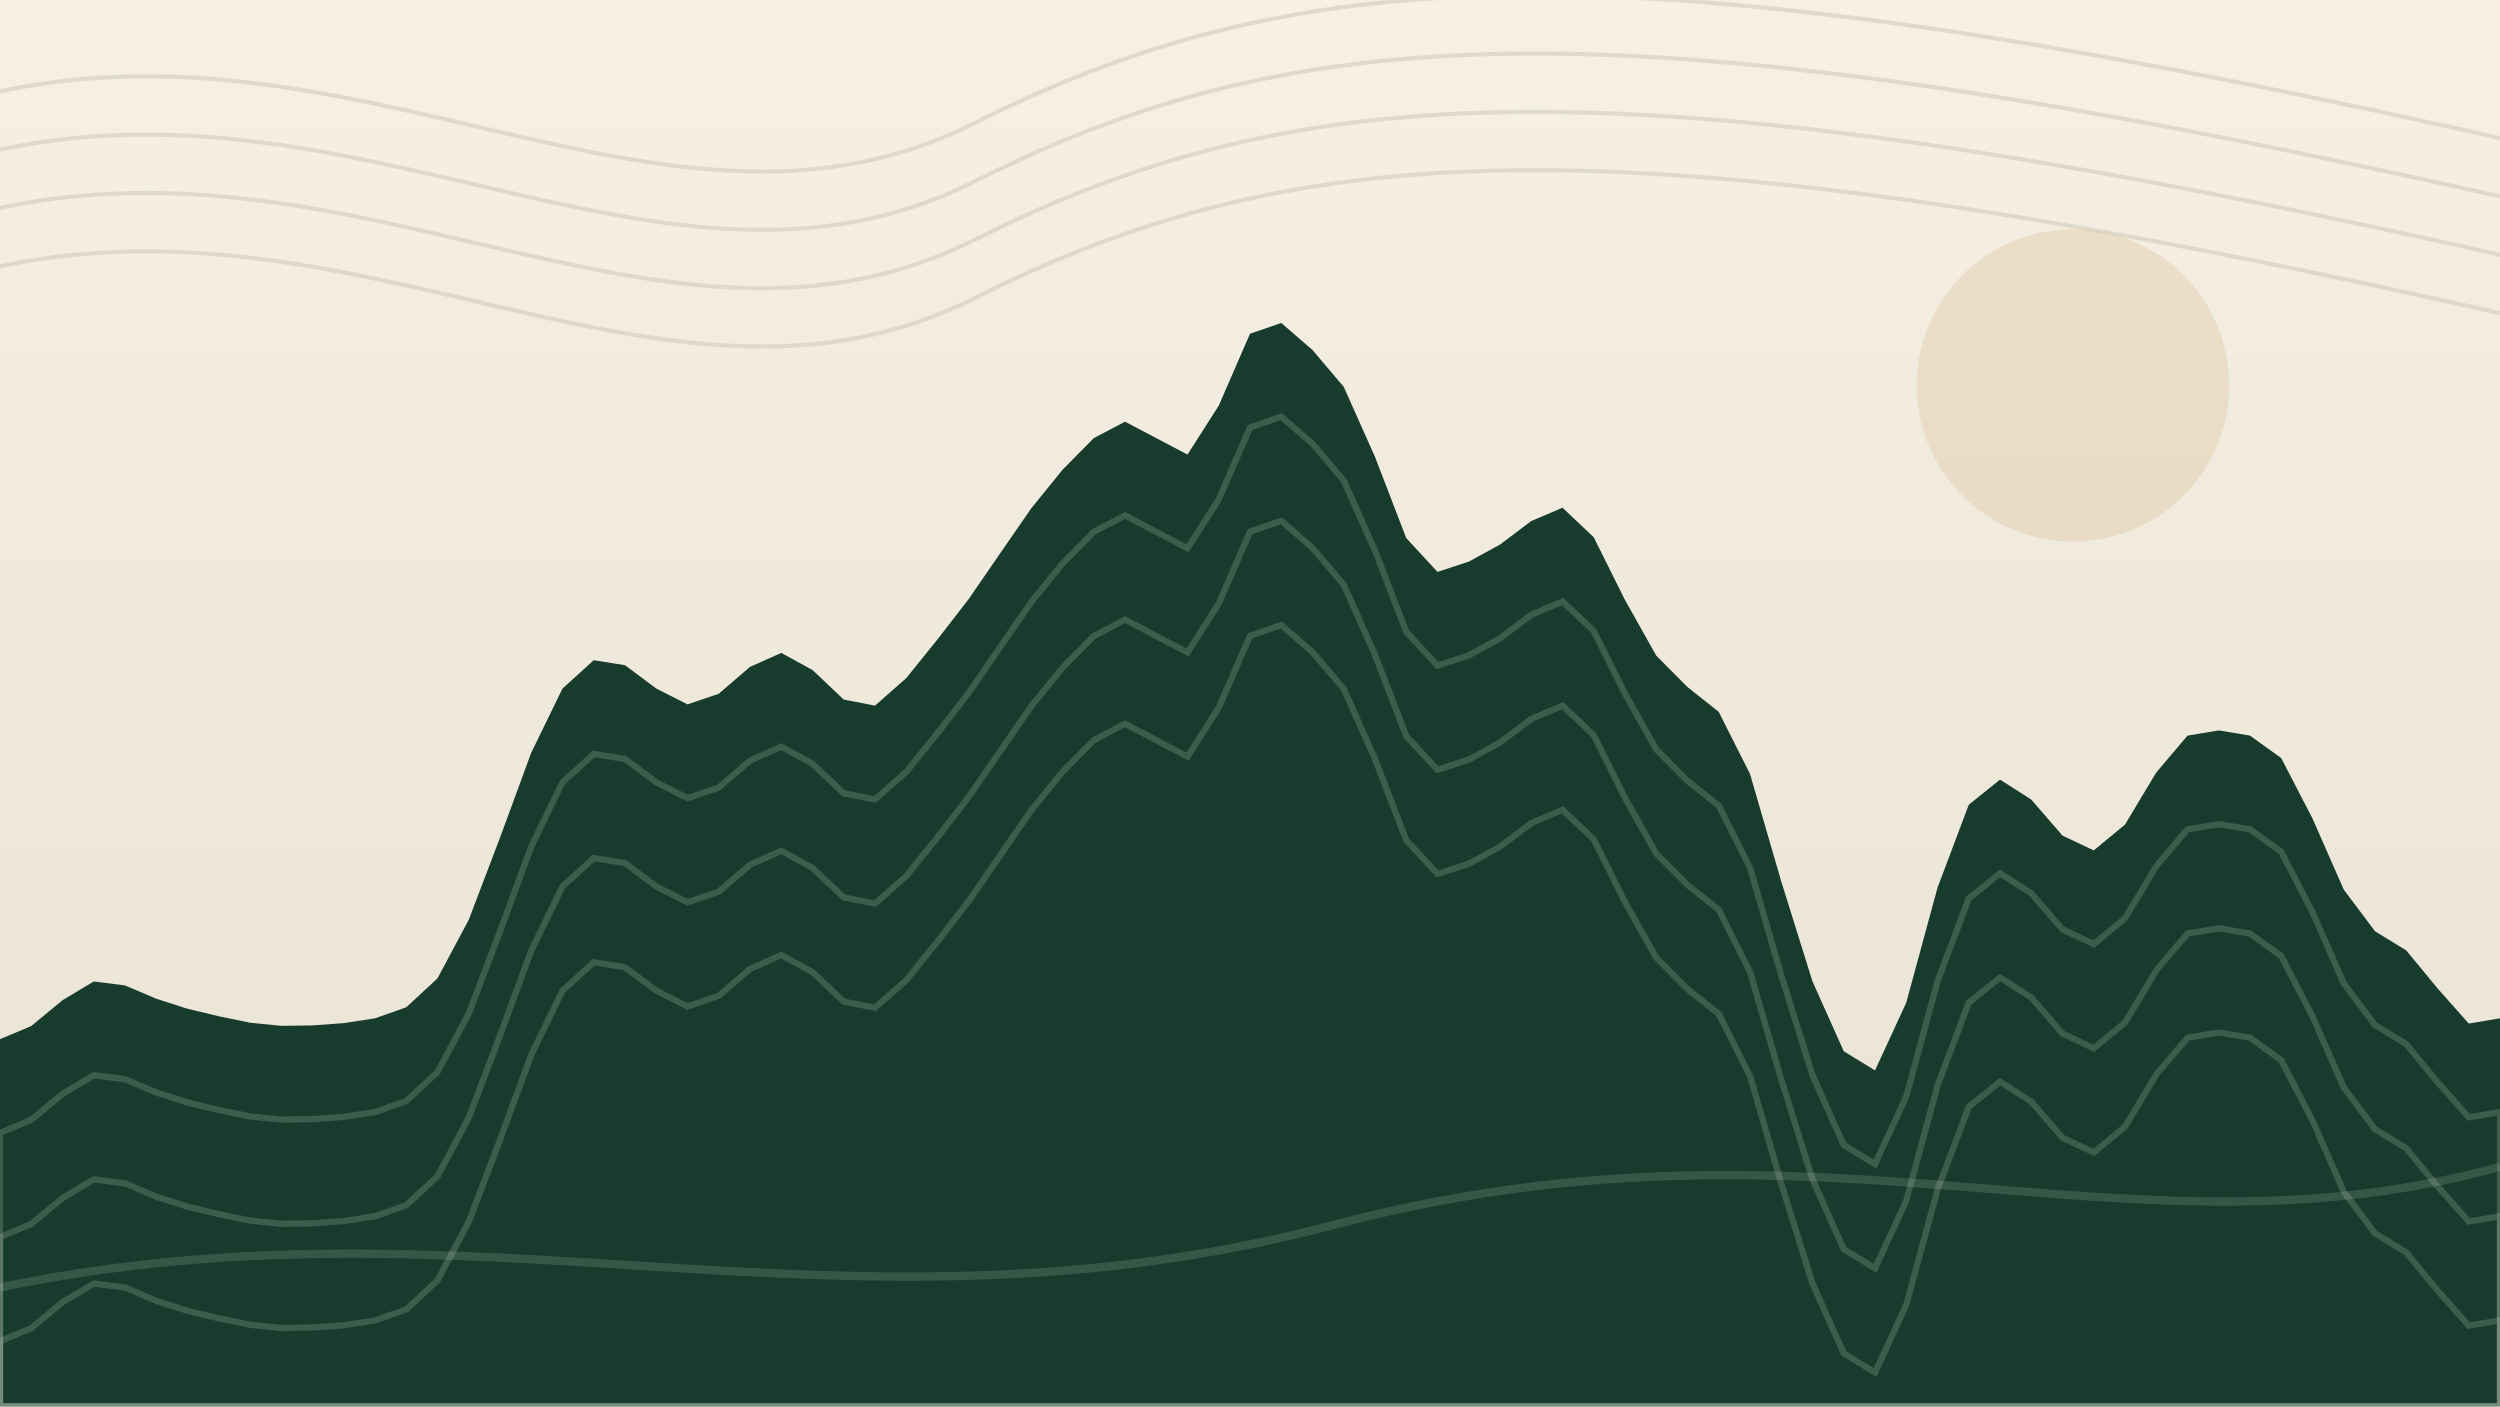
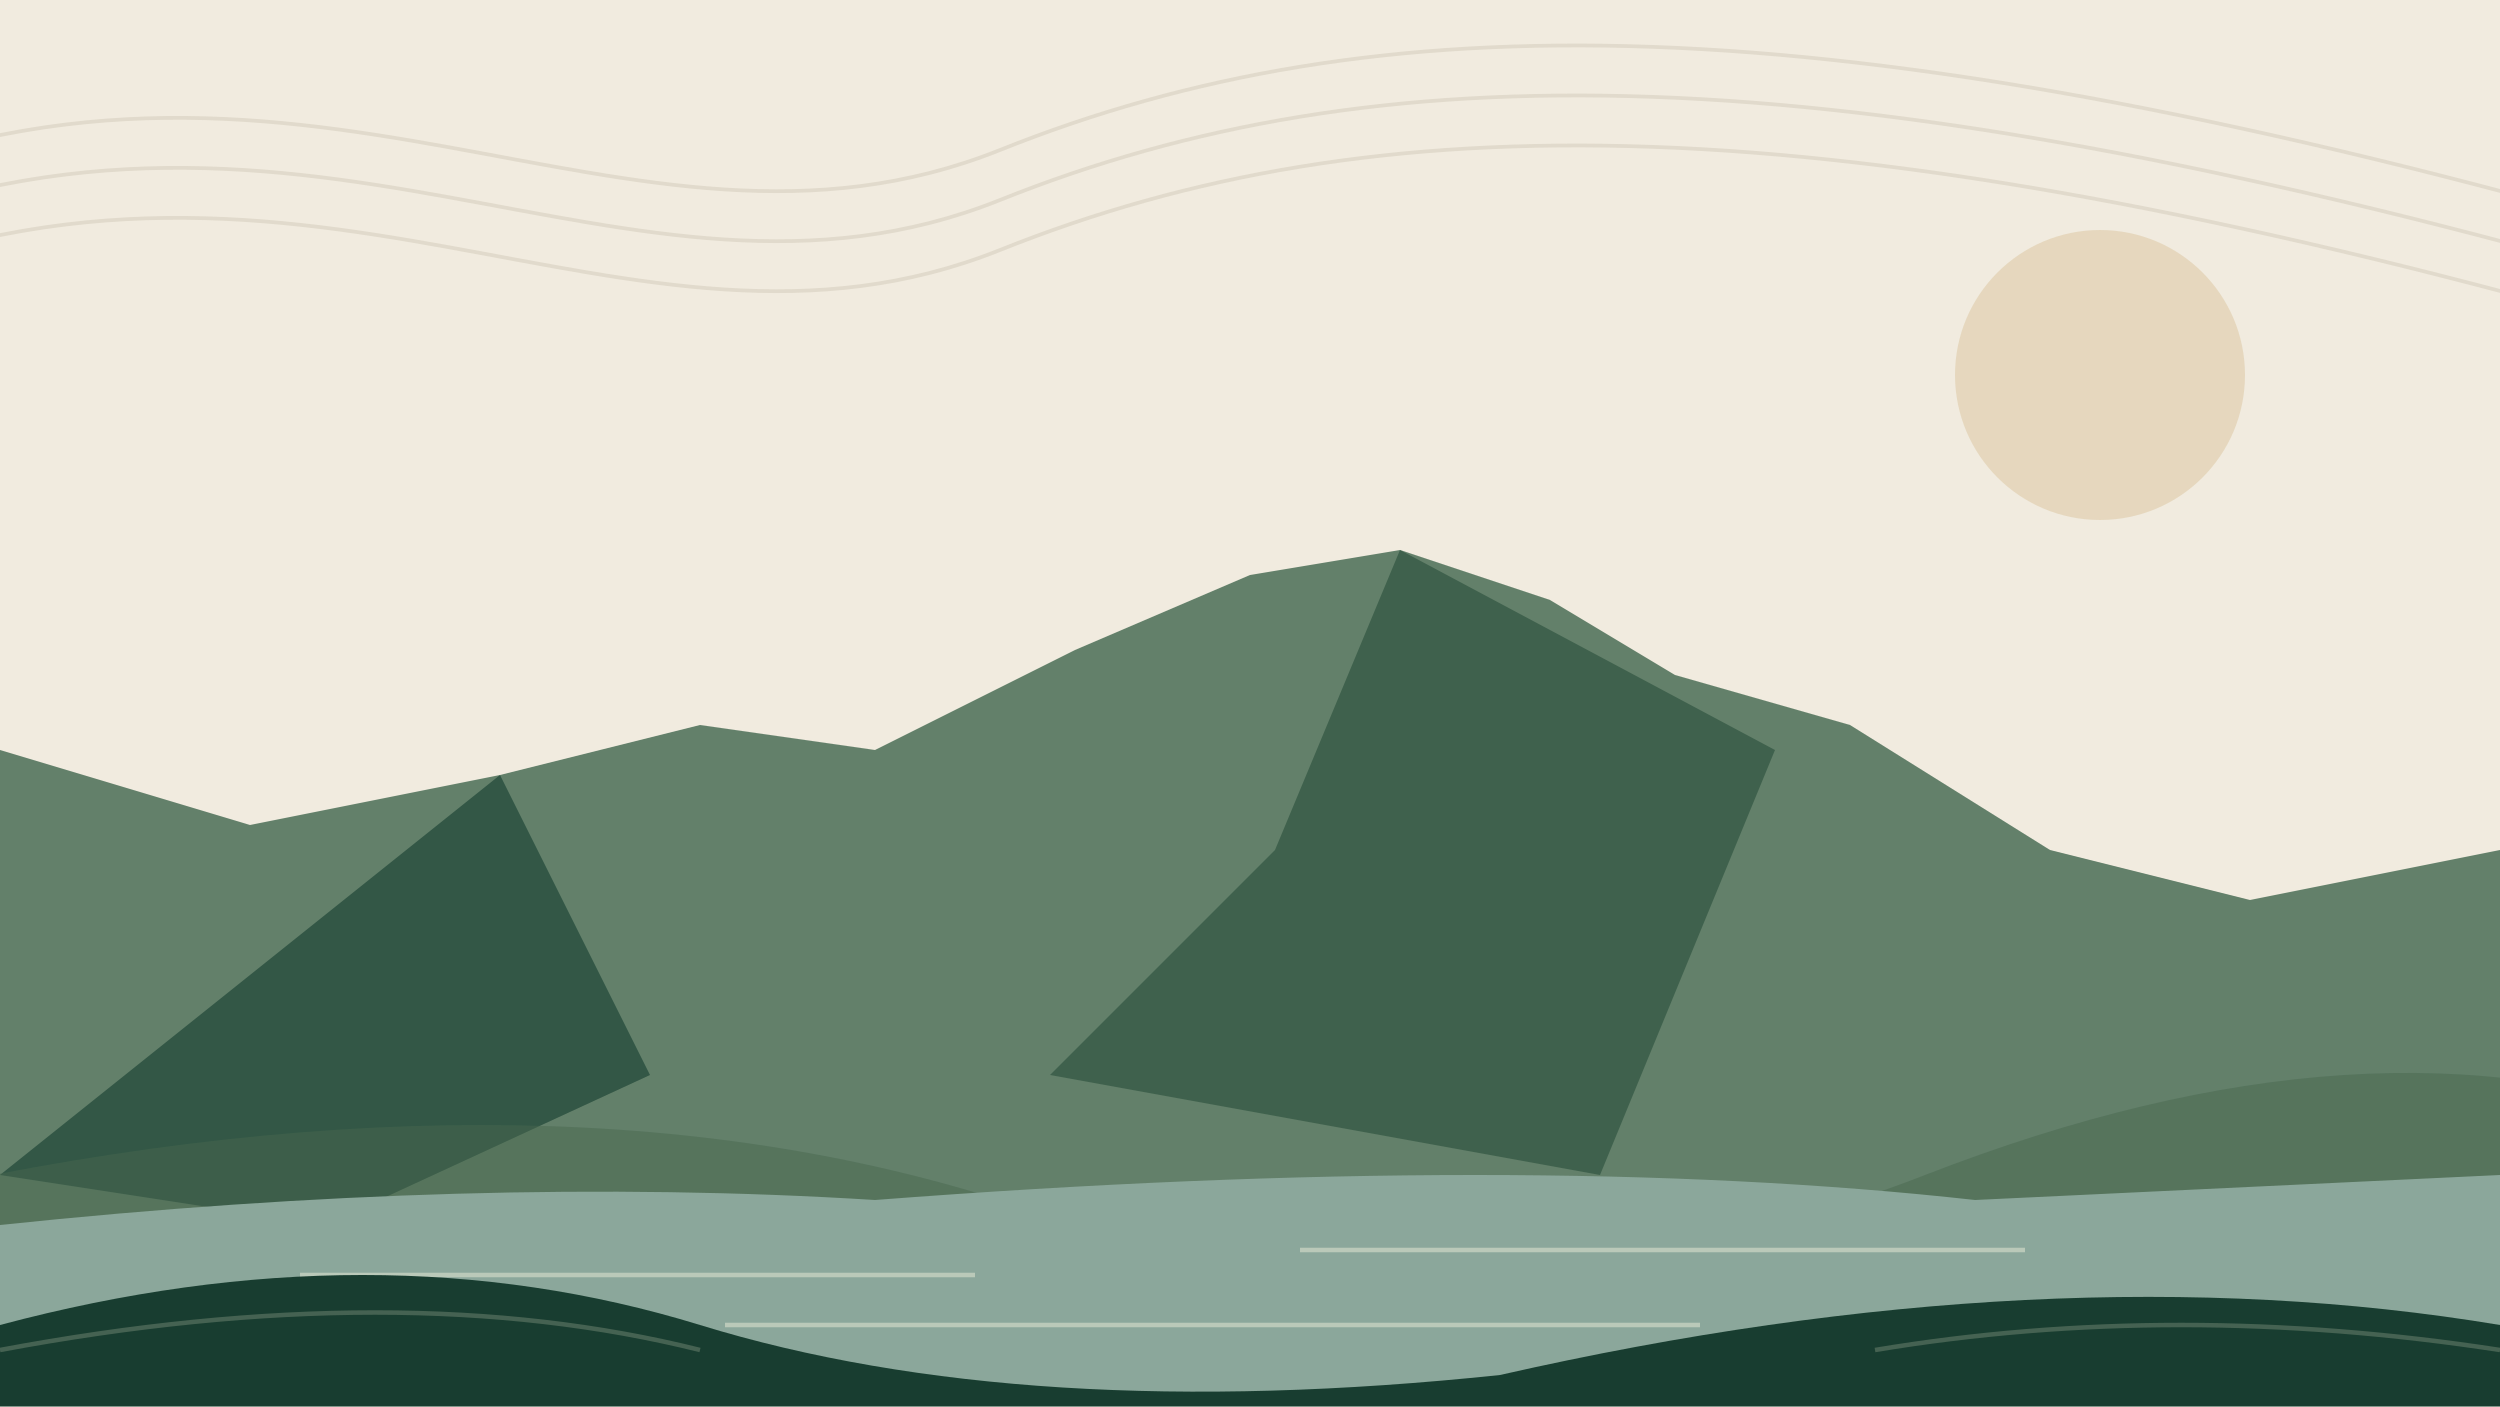
<svg xmlns="http://www.w3.org/2000/svg" viewBox="0 0 1200 675" role="img" aria-labelledby="title desc">
-   <defs>
-     <linearGradient id="paper" x2="0" y2="1">
-       <stop stop-color="#f6f0e5" />
-       <stop offset="1" stop-color="#e8e2d3" />
-     </linearGradient>
-     <clipPath id="ridge">
-       <path d="M 0 498.8 L 0.0 498.8 L 15.0 492.5 L 30.0 480.1 L 45.0 471.1 L 60.0 473.0 L 75.0 479.4 L 90.0 484.2 L 105.0 487.8 L 120.0 490.9 L 135.0 492.4 L 150.0 492.2 L 165.0 491.1 L 180.0 488.8 L 195.0 483.5 L 210.0 469.6 L 225.0 441.5 L 240.0 402.1 L 255.0 361.3 L 270.0 330.5 L 285.0 316.9 L 300.0 319.3 L 315.0 330.5 L 330.0 338.1 L 345.0 333.0 L 360.0 320.1 L 375.0 313.4 L 390.0 321.6 L 405.0 335.8 L 420.0 338.7 L 435.0 325.5 L 450.0 306.9 L 465.0 287.5 L 480.0 265.7 L 495.0 244.0 L 510.0 225.5 L 525.0 210.3 L 540.0 202.4 L 555.0 210.3 L 570.0 218.2 L 585.0 194.7 L 600.0 160.2 L 615.0 155.0 L 630.0 168.0 L 645.0 185.7 L 660.0 219.3 L 675.0 258.3 L 690.0 274.5 L 705.0 269.6 L 720.0 261.4 L 735.0 250.1 L 750.0 243.7 L 765.0 257.9 L 780.0 288.0 L 795.0 314.7 L 810.0 329.8 L 825.0 341.7 L 840.0 371.5 L 855.0 423.1 L 870.0 471.1 L 885.0 504.6 L 900.0 513.8 L 915.0 481.3 L 930.0 426.1 L 945.0 386.3 L 960.0 374.2 L 975.0 383.8 L 990.0 401.1 L 1005.0 408.2 L 1020.0 395.8 L 1035.0 370.8 L 1050.0 353.1 L 1065.0 350.6 L 1080.0 353.1 L 1095.0 363.9 L 1110.0 392.9 L 1125.0 427.0 L 1140.0 447.0 L 1155.0 456.2 L 1170.0 474.4 L 1185.0 491.3 L 1200.0 488.8 L 1200 675 L 0 675 Z" />
-     </clipPath>
-   </defs>
-   <rect width="1200" height="675" fill="url(#paper)" />
-   <g fill="none" stroke="#c9c1af" stroke-opacity=".48" stroke-width="2">
-     <path d="M-80 72 C135 -35 301 143 468 59 S801 -27 1260 80" />
-     <path d="M-80 100 C135 -7 301 171 468 87 S801 1 1260 108" />
-     <path d="M-80 128 C135 21 301 199 468 115 S801 29 1260 136" />
-     <path d="M-80 156 C135 49 301 227 468 143 S801 57 1260 164" />
-   </g>
-   <circle cx="995" cy="185" r="75" fill="#ddc9a4" fill-opacity=".42" />
-   <path d="M 0 559.5 L 0.0 559.5 L 15.0 556.9 L 30.0 551.7 L 45.0 547.9 L 60.0 548.7 L 75.0 551.4 L 90.0 553.4 L 105.0 554.9 L 120.0 556.2 L 135.0 556.8 L 150.0 556.7 L 165.0 556.3 L 180.0 555.3 L 195.0 553.1 L 210.0 547.2 L 225.0 535.4 L 240.0 518.9 L 255.0 501.7 L 270.0 488.8 L 285.0 483.1 L 300.0 484.1 L 315.0 488.8 L 330.0 492.0 L 345.0 489.9 L 360.0 484.4 L 375.0 481.6 L 390.0 485.1 L 405.0 491.0 L 420.0 492.3 L 435.0 486.7 L 450.0 478.9 L 465.0 470.8 L 480.0 461.6 L 495.0 452.5 L 510.0 444.7 L 525.0 438.3 L 540.0 435.0 L 555.0 438.3 L 570.0 441.7 L 585.0 431.8 L 600.0 417.3 L 615.0 415.1 L 630.0 420.6 L 645.0 428.0 L 660.0 442.1 L 675.0 458.5 L 690.0 465.3 L 705.0 463.2 L 720.0 459.8 L 735.0 455.0 L 750.0 452.4 L 765.0 458.3 L 780.0 470.9 L 795.0 482.2 L 810.0 488.5 L 825.0 493.5 L 840.0 506.0 L 855.0 527.7 L 870.0 547.9 L 885.0 561.9 L 900.0 565.8 L 915.0 552.1 L 930.0 529.0 L 945.0 512.3 L 960.0 507.2 L 975.0 511.2 L 990.0 518.5 L 1005.0 521.4 L 1020.0 516.2 L 1035.0 505.7 L 1050.0 498.3 L 1065.0 497.2 L 1080.0 498.3 L 1095.0 502.9 L 1110.0 515.0 L 1125.0 529.3 L 1140.0 537.7 L 1155.0 541.6 L 1170.0 549.3 L 1185.0 556.3 L 1200.0 555.3 L 1200 675 L 0 675 Z" fill="#a9bea9" />
-   <path d="M 0 549.2 L 0.0 549.2 L 15.0 545.1 L 30.0 537.1 L 45.0 531.2 L 60.0 532.5 L 75.0 536.6 L 90.0 539.7 L 105.0 542.1 L 120.0 544.1 L 135.0 545.1 L 150.0 545.0 L 165.0 544.2 L 180.0 542.7 L 195.0 539.3 L 210.0 530.2 L 225.0 511.9 L 240.0 486.3 L 255.0 459.8 L 270.0 439.8 L 285.0 431.0 L 300.0 432.5 L 315.0 439.8 L 330.0 444.7 L 345.0 441.5 L 360.0 433.1 L 375.0 428.7 L 390.0 434.1 L 405.0 443.3 L 420.0 445.2 L 435.0 436.6 L 450.0 424.5 L 465.0 411.9 L 480.0 397.7 L 495.0 383.6 L 510.0 371.6 L 525.0 361.7 L 540.0 356.5 L 555.0 361.7 L 570.0 366.8 L 585.0 351.6 L 600.0 329.1 L 615.0 325.8 L 630.0 334.2 L 645.0 345.7 L 660.0 367.6 L 675.0 392.9 L 690.0 403.4 L 705.0 400.2 L 720.0 394.9 L 735.0 387.6 L 750.0 383.4 L 765.0 392.6 L 780.0 412.2 L 795.0 429.5 L 810.0 439.4 L 825.0 447.1 L 840.0 466.4 L 855.0 500.0 L 870.0 531.2 L 885.0 553.0 L 900.0 559.0 L 915.0 537.8 L 930.0 502.0 L 945.0 476.1 L 960.0 468.3 L 975.0 474.5 L 990.0 485.7 L 1005.0 490.3 L 1020.0 482.3 L 1035.0 466.0 L 1050.0 454.5 L 1065.0 452.9 L 1080.0 454.5 L 1095.0 461.6 L 1110.0 480.4 L 1125.0 502.5 L 1140.0 515.6 L 1155.0 521.5 L 1170.0 533.4 L 1185.0 544.3 L 1200.0 542.7 L 1200 675 L 0 675 Z" fill="#668b73" />
-   <path d="M 0 498.8 L 0.0 498.8 L 15.0 492.5 L 30.0 480.1 L 45.0 471.1 L 60.0 473.0 L 75.0 479.4 L 90.0 484.2 L 105.0 487.8 L 120.0 490.9 L 135.0 492.4 L 150.0 492.2 L 165.0 491.1 L 180.0 488.8 L 195.0 483.5 L 210.0 469.6 L 225.0 441.5 L 240.0 402.1 L 255.0 361.3 L 270.0 330.5 L 285.0 316.9 L 300.0 319.3 L 315.0 330.5 L 330.0 338.1 L 345.0 333.0 L 360.0 320.1 L 375.0 313.4 L 390.0 321.6 L 405.0 335.8 L 420.0 338.7 L 435.0 325.5 L 450.0 306.9 L 465.0 287.5 L 480.0 265.7 L 495.0 244.0 L 510.0 225.5 L 525.0 210.3 L 540.0 202.4 L 555.0 210.3 L 570.0 218.2 L 585.0 194.7 L 600.0 160.2 L 615.0 155.0 L 630.0 168.0 L 645.0 185.7 L 660.0 219.3 L 675.0 258.3 L 690.0 274.5 L 705.0 269.6 L 720.0 261.4 L 735.0 250.1 L 750.0 243.7 L 765.0 257.9 L 780.0 288.0 L 795.0 314.7 L 810.0 329.8 L 825.0 341.7 L 840.0 371.5 L 855.0 423.1 L 870.0 471.1 L 885.0 504.6 L 900.0 513.8 L 915.0 481.3 L 930.0 426.1 L 945.0 386.3 L 960.0 374.2 L 975.0 383.8 L 990.0 401.1 L 1005.0 408.2 L 1020.0 395.8 L 1035.0 370.8 L 1050.0 353.1 L 1065.0 350.6 L 1080.0 353.1 L 1095.0 363.9 L 1110.0 392.9 L 1125.0 427.0 L 1140.0 447.0 L 1155.0 456.2 L 1170.0 474.4 L 1185.0 491.3 L 1200.0 488.8 L 1200 675 L 0 675 Z" fill="#173b2d" />
-   <g clip-path="url(#ridge)">
-     <path d="M 0 543.8 L 0.0 543.8 L 15.0 537.5 L 30.0 525.1 L 45.0 516.1 L 60.0 518.0 L 75.0 524.4 L 90.0 529.2 L 105.0 532.8 L 120.0 535.9 L 135.0 537.4 L 150.0 537.2 L 165.0 536.1 L 180.0 533.8 L 195.0 528.5 L 210.0 514.6 L 225.0 486.5 L 240.0 447.1 L 255.0 406.3 L 270.0 375.5 L 285.0 361.9 L 300.0 364.3 L 315.0 375.5 L 330.0 383.1 L 345.0 378.0 L 360.0 365.1 L 375.0 358.4 L 390.0 366.6 L 405.0 380.8 L 420.0 383.7 L 435.0 370.5 L 450.0 351.9 L 465.0 332.5 L 480.0 310.7 L 495.0 289.0 L 510.0 270.5 L 525.0 255.3 L 540.0 247.4 L 555.0 255.3 L 570.0 263.2 L 585.0 239.7 L 600.0 205.2 L 615.0 200.0 L 630.0 213.0 L 645.0 230.7 L 660.0 264.3 L 675.0 303.3 L 690.0 319.5 L 705.0 314.6 L 720.0 306.4 L 735.0 295.1 L 750.0 288.7 L 765.0 302.9 L 780.0 333.0 L 795.0 359.7 L 810.0 374.8 L 825.0 386.7 L 840.0 416.5 L 855.0 468.1 L 870.0 516.1 L 885.0 549.6 L 900.0 558.8 L 915.0 526.3 L 930.0 471.1 L 945.0 431.3 L 960.0 419.2 L 975.0 428.8 L 990.0 446.1 L 1005.0 453.2 L 1020.0 440.8 L 1035.0 415.8 L 1050.0 398.1 L 1065.0 395.6 L 1080.0 398.1 L 1095.0 408.9 L 1110.0 437.9 L 1125.0 472.0 L 1140.0 492.0 L 1155.0 501.2 L 1170.0 519.4 L 1185.0 536.3 L 1200.0 533.8 L 1200 675 L 0 675 Z" fill="none" stroke="#d8e2d2" stroke-opacity=".20" stroke-width="3" />
-     <path d="M 0 593.8 L 0.0 593.8 L 15.0 587.5 L 30.0 575.1 L 45.0 566.1 L 60.0 568.0 L 75.0 574.4 L 90.0 579.2 L 105.0 582.8 L 120.0 585.9 L 135.0 587.4 L 150.0 587.2 L 165.0 586.1 L 180.0 583.8 L 195.0 578.5 L 210.0 564.6 L 225.0 536.5 L 240.0 497.1 L 255.0 456.3 L 270.0 425.5 L 285.0 411.9 L 300.0 414.3 L 315.0 425.5 L 330.0 433.1 L 345.0 428.0 L 360.0 415.1 L 375.0 408.4 L 390.0 416.6 L 405.0 430.8 L 420.0 433.7 L 435.0 420.5 L 450.0 401.9 L 465.0 382.5 L 480.0 360.7 L 495.0 339.0 L 510.0 320.5 L 525.0 305.3 L 540.0 297.4 L 555.0 305.3 L 570.0 313.2 L 585.0 289.7 L 600.0 255.2 L 615.0 250.0 L 630.0 263.0 L 645.0 280.7 L 660.0 314.3 L 675.0 353.3 L 690.0 369.5 L 705.0 364.6 L 720.0 356.4 L 735.0 345.1 L 750.0 338.7 L 765.0 352.9 L 780.0 383.0 L 795.0 409.7 L 810.0 424.8 L 825.0 436.7 L 840.0 466.5 L 855.0 518.1 L 870.0 566.1 L 885.0 599.6 L 900.0 608.8 L 915.0 576.3 L 930.0 521.1 L 945.0 481.3 L 960.0 469.2 L 975.0 478.8 L 990.0 496.1 L 1005.0 503.2 L 1020.0 490.8 L 1035.0 465.8 L 1050.0 448.1 L 1065.0 445.6 L 1080.0 448.1 L 1095.0 458.9 L 1110.0 487.9 L 1125.0 522.0 L 1140.0 542.0 L 1155.0 551.2 L 1170.0 569.4 L 1185.0 586.3 L 1200.0 583.8 L 1200 675 L 0 675 Z" fill="none" stroke="#d8e2d2" stroke-opacity=".20" stroke-width="3" />
-     <path d="M 0 643.8 L 0.0 643.8 L 15.0 637.5 L 30.0 625.1 L 45.0 616.1 L 60.0 618.0 L 75.0 624.4 L 90.0 629.2 L 105.0 632.8 L 120.0 635.9 L 135.0 637.4 L 150.0 637.2 L 165.0 636.1 L 180.0 633.8 L 195.0 628.5 L 210.0 614.6 L 225.0 586.5 L 240.0 547.1 L 255.0 506.3 L 270.0 475.5 L 285.0 461.9 L 300.0 464.3 L 315.0 475.5 L 330.0 483.1 L 345.0 478.0 L 360.0 465.1 L 375.0 458.4 L 390.0 466.6 L 405.0 480.8 L 420.0 483.7 L 435.0 470.5 L 450.0 451.9 L 465.0 432.5 L 480.0 410.7 L 495.0 389.0 L 510.0 370.5 L 525.0 355.3 L 540.0 347.4 L 555.0 355.3 L 570.0 363.2 L 585.0 339.7 L 600.0 305.2 L 615.0 300.0 L 630.0 313.0 L 645.0 330.7 L 660.0 364.3 L 675.0 403.3 L 690.0 419.5 L 705.0 414.6 L 720.0 406.4 L 735.0 395.1 L 750.0 388.7 L 765.0 402.9 L 780.0 433.0 L 795.0 459.7 L 810.0 474.8 L 825.0 486.7 L 840.0 516.5 L 855.0 568.1 L 870.0 616.1 L 885.0 649.6 L 900.0 658.8 L 915.0 626.3 L 930.0 571.1 L 945.0 531.3 L 960.0 519.2 L 975.0 528.8 L 990.0 546.1 L 1005.0 553.2 L 1020.0 540.8 L 1035.0 515.8 L 1050.0 498.1 L 1065.0 495.6 L 1080.0 498.1 L 1095.0 508.9 L 1110.0 537.9 L 1125.0 572.0 L 1140.0 592.0 L 1155.0 601.2 L 1170.0 619.4 L 1185.0 636.3 L 1200.0 633.8 L 1200 675 L 0 675 Z" fill="none" stroke="#d8e2d2" stroke-opacity=".20" stroke-width="3" />
-     <path d="M0 618 C230 570 405 650 640 588 S1020 610 1200 560" fill="none" stroke="#c5d7c2" stroke-opacity=".18" stroke-width="4" />
+   <rect width="1200" height="675" fill="#f1ebdf" />
+   <g transform="scale(12)">
+     <g fill="none" stroke="#c7bdab" stroke-opacity=".36" stroke-width=".15">
+       <path d="M-8 8 C12 -1 25 12 40 6 S73 0 105 9" />
+       <path d="M-8 10 C12 1 25 14 40 8 S73 2 105 11" />
+       <path d="M-8 12 C12 3 25 16 40 10 S73 4 105 13" />
+     </g>
+     <circle cx="84" cy="15" r="5.8" fill="#d6bd91" opacity=".42" />
+     <path d="M0 46 Q14 38 28 43 T56 42 T81 42 T100 40 V56.25 H0Z" fill="#b6c4ad" />
+     <defs>
+       <clipPath id="mountain">
+         <path d="M0 30 L10 33 L20 31 L28 29 L35 30 L43 26 L50 23 L56 22 L62 24 L67 27 L74 29 L82 34 L90 36 L100 34 L100 56.25 L0 56.25 Z" />
+       </clipPath>
+     </defs>
+     <path d="M0 30 L10 33 L20 31 L28 29 L35 30 L43 26 L50 23 L56 22 L62 24 L67 27 L74 29 L82 34 L90 36 L100 34 L100 56.25 L0 56.25 Z" fill="#63806a" />
+     <g clip-path="url(#mountain)">
+       <path d="M56 22 L51 34 L42 43 L64 47 L71 30 Z" fill="#315541" opacity=".72" />
+       <path d="M20 31 L26 43 L13 49 L0 47 Z" fill="#204637" opacity=".72" />
+       <path d="M-5 48 Q21 42 40 48 T77 47 T108 45 V60 H-5Z" fill="#47674e" opacity=".48" />
+     </g>
+     <path d="M0 49 Q19 47 35 48 Q61 46 79 48 L100 47 L100 56.25 L0 56.25Z" fill="#8ba79b" />
+     <path d="M12 51 H39 M52 50 H81 M29 53 H68 M74 54 H94" stroke="#e0e5d1" stroke-opacity=".55" stroke-width=".18" />
+     <path d="M0 53 Q15 49 28 53 T60 55 Q82 50 100 53 V56.25 H0Z" fill="#183d30" />
+     <path d="M0 54 Q16 51 28 54 M75 54 Q87 52 100 54" fill="none" stroke="#d6d9bc" stroke-opacity=".24" stroke-width=".18" />
  </g>
</svg>
